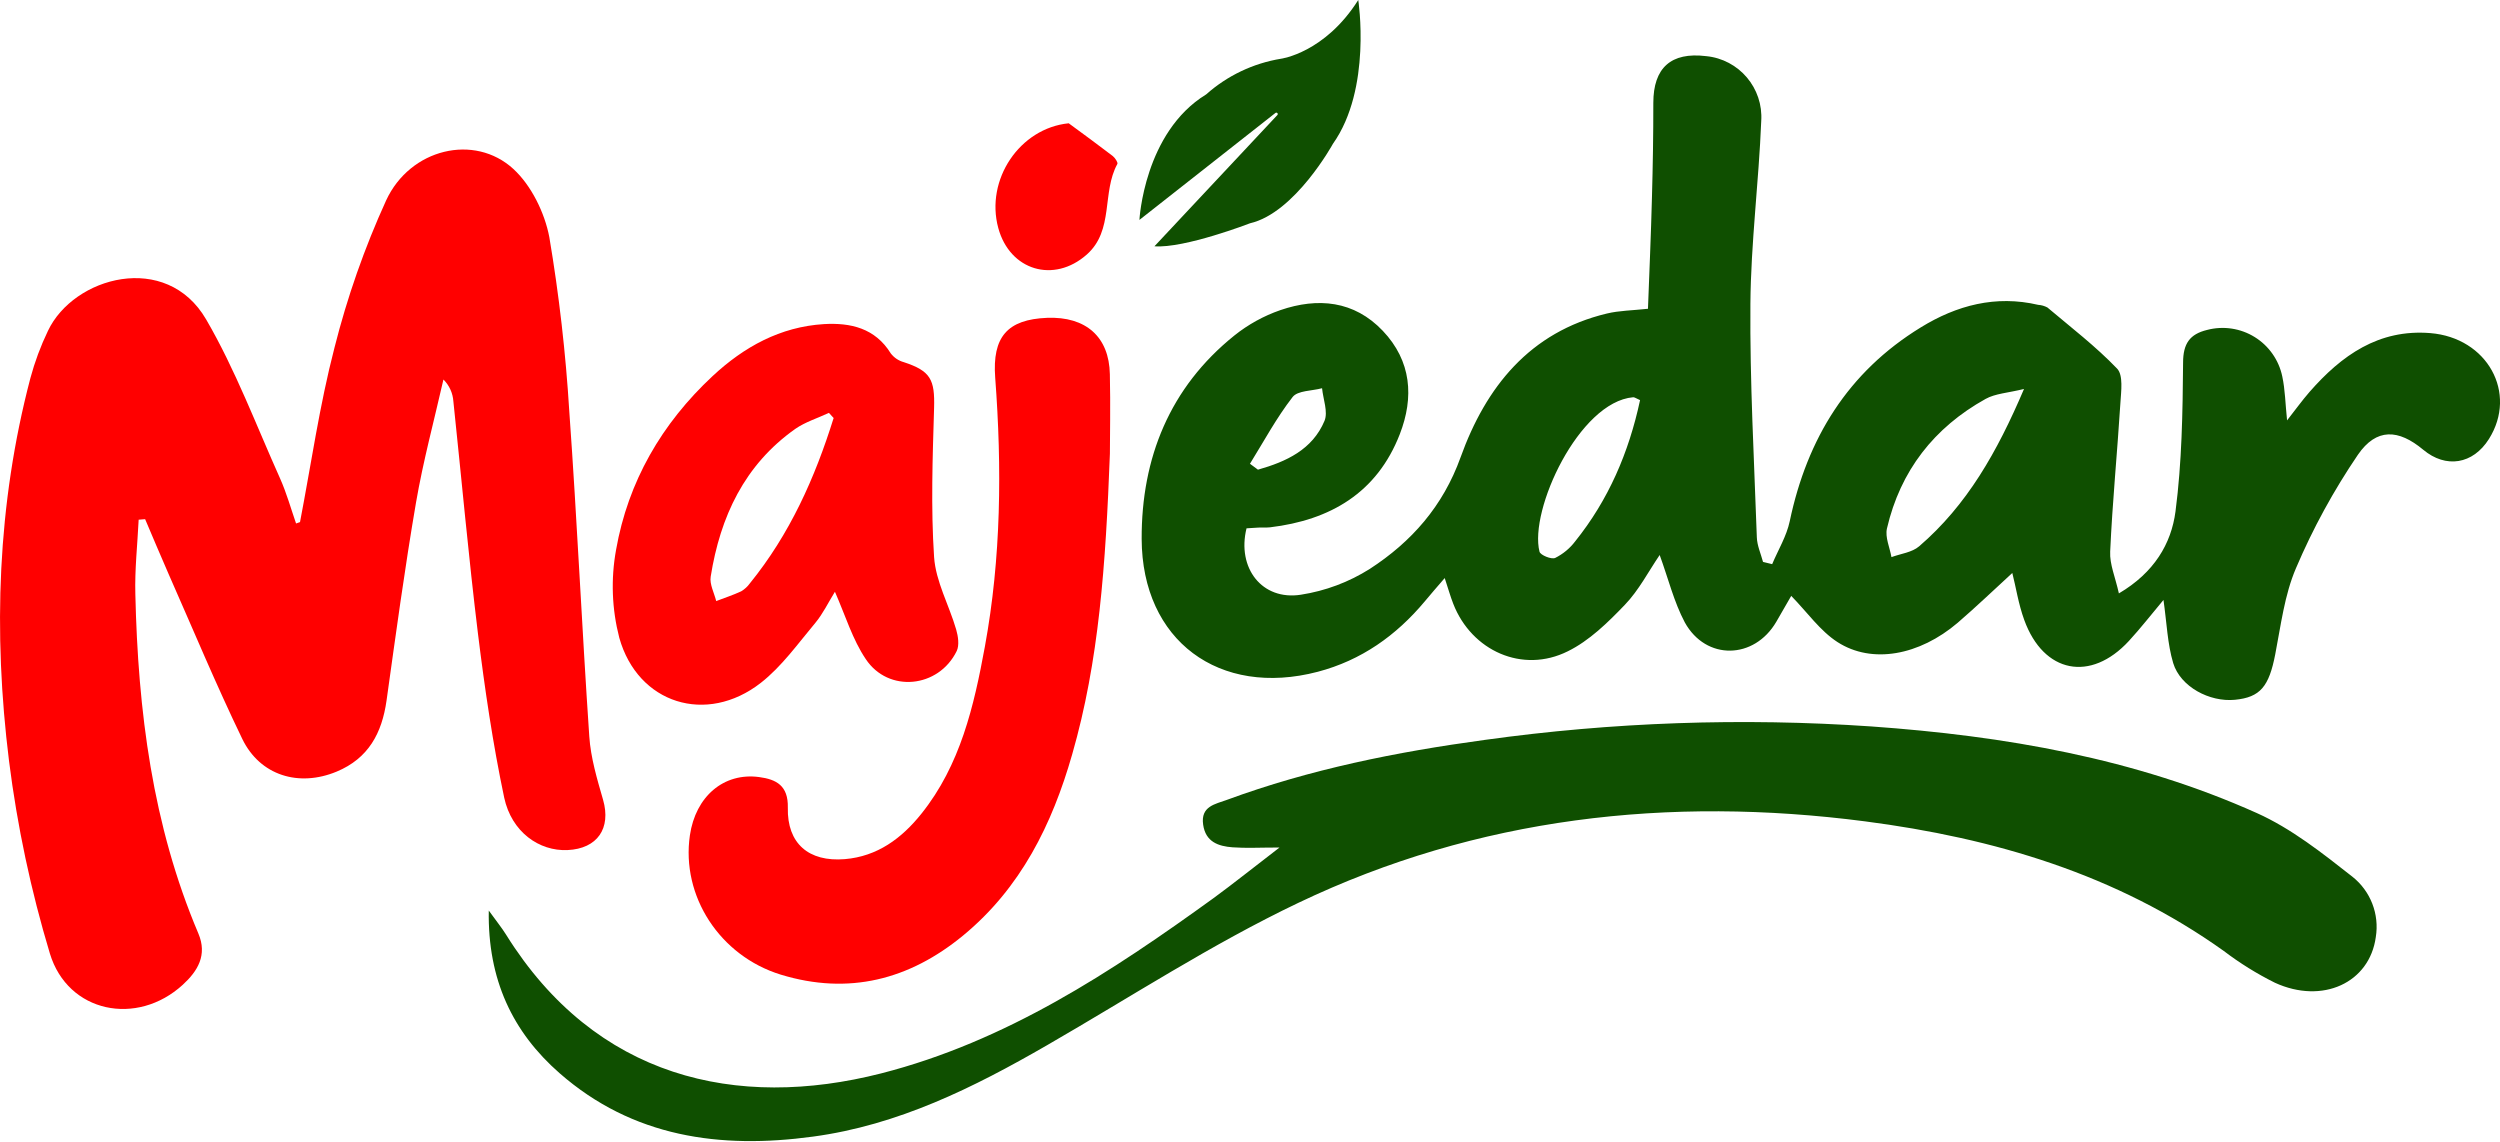
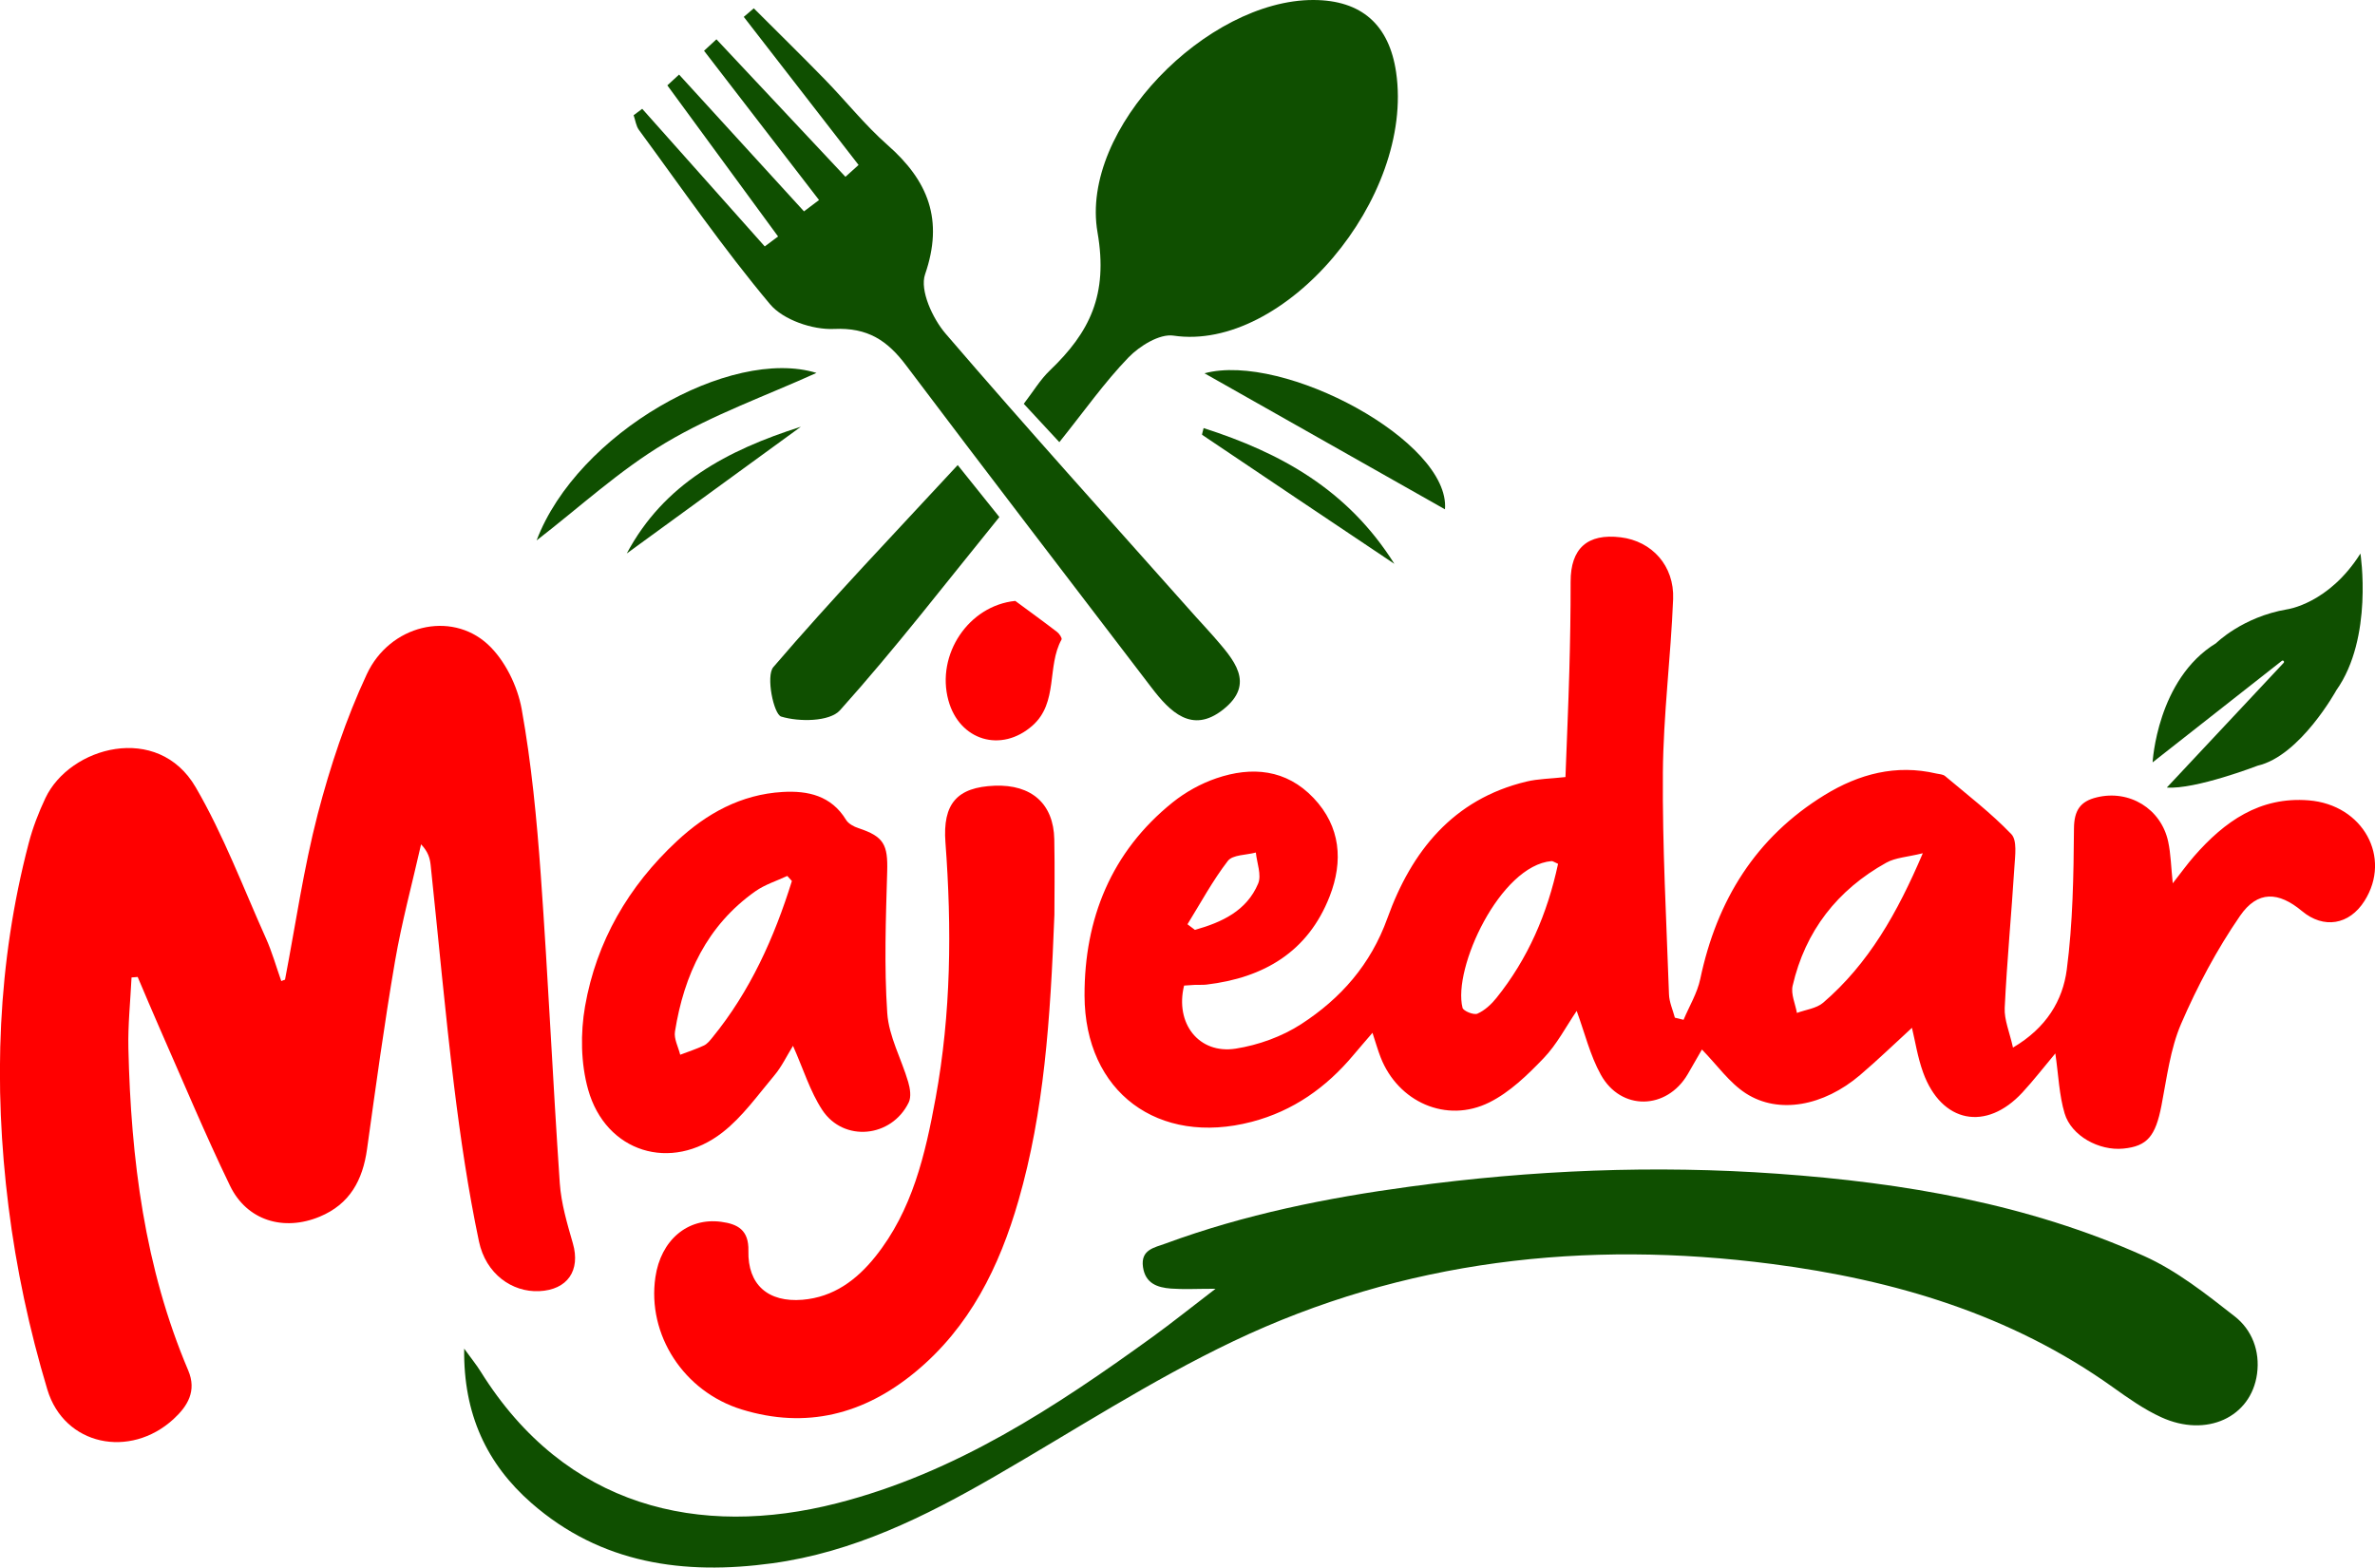
- <svg xmlns="http://www.w3.org/2000/svg" id="Layer_1" data-name="Layer 1" viewBox="0 0 625.8 285.63">
-   <path d="M320.29,212.15c-5,0-8.4.2-11.75-.05-3.57-.27-6.76-1.35-7.37-5.68-.66-4.63,3.05-5.12,5.93-6.19,20.85-7.68,42.45-12,64.44-15a469.78,469.78,0,0,1,96.86-3.39c33.28,2.37,65.92,7.95,96.54,21.69,8.63,3.87,16.37,10,23.89,15.91a16,16,0,0,1,5.88,15.13C593.15,246,581.39,251.47,569.46,246a79.52,79.52,0,0,1-12.78-7.94c-26.93-19.23-57.6-28.27-89.84-32.46C417.73,199.23,369.89,204.56,325,226c-21.71,10.35-42,23.59-62.92,35.65-18.38,10.61-37.25,20-58.6,22.87-23.22,3.16-45.1.16-63.42-15.89-11.76-10.3-18-23.44-17.71-40.7,1.93,2.68,3.26,4.31,4.36,6.08,22.37,35.85,57.65,43.92,93.87,34.68,31.25-8,57.56-25.33,83.22-43.89C308.92,221.05,313.9,217.05,320.29,212.15Z" fill="#0f4f00" />
-   <path d="M415.45,138.93c-2.81,4.12-5.21,8.82-8.72,12.47-4.24,4.42-8.91,9-14.3,11.64-11.3,5.63-24.06-.11-28.65-11.9-.71-1.82-1.24-3.71-2.14-6.44-2,2.31-3.51,4.06-5,5.85-7.16,8.56-15.9,14.75-26.78,17.61-24.61,6.45-44-7.77-44.08-33.27-.06-20.2,7-37.88,23.2-50.9a38.67,38.67,0,0,1,11.52-6.36c9.38-3.21,18.45-2.39,25.64,5.18s7.85,16.64,4.25,25.89C344.69,123.37,333,130.2,317.91,132c-1,.11-2,0-3,.07s-2,.12-2.88.18c-2.45,9.94,3.89,18.14,13.6,16.62a45.24,45.24,0,0,0,17.27-6.47c10.4-6.75,18.3-15.65,22.71-27.92,6.32-17.57,17.26-31.35,36.63-36,3.08-.74,6.33-.76,10.28-1.19.35-9.24.76-18.6,1-28,.22-7.85.35-15.69.34-23.53,0-8.77,4.41-12.78,13.2-11.71a15.3,15.3,0,0,1,13.81,16.28c-.61,15.26-2.59,30.49-2.71,45.75-.15,19.47.93,38.95,1.61,58.42.07,2.07,1,4.11,1.55,6.16l2.29.56c1.5-3.58,3.61-7,4.4-10.76,4.35-20.68,14.56-37.32,32.79-48.5,9-5.54,18.77-8.14,29.41-5.65a5.68,5.68,0,0,1,2.3.66c5.92,5,12.11,9.74,17.45,15.31,1.57,1.64,1,5.67.82,8.57-.78,12.42-2,24.81-2.56,37.23-.16,3.14,1.27,6.35,2.18,10.46,8.82-5.19,13.11-12.43,14.17-20.51,1.6-12.3,1.8-24.82,1.9-37.24,0-4.81,1.7-7.15,6-8.2a15.26,15.26,0,0,1,18.83,11.64c.71,3.31.76,6.76,1.2,11,2.12-2.69,3.77-5,5.63-7.13,8-9.14,17.3-15.76,30.2-14.72,14.31,1.15,21.94,15,14.7,26.51-4,6.34-10.76,7.44-16.46,2.68-6.19-5.16-11.7-5.48-16.35,1.28a166.72,166.72,0,0,0-15.48,28.35c-2.89,6.72-3.79,14.34-5.21,21.63-1.56,8-3.72,10.72-10.08,11.34S545.81,171.91,544,166c-1.45-4.84-1.61-10.06-2.44-15.82-3.07,3.66-5.73,7.09-8.66,10.27-9.57,10.38-21.34,8.08-26.18-5.23-1.47-4-2.12-8.39-3-11.79-4.49,4.11-9,8.44-13.68,12.47-9.58,8.16-21.41,10.4-30.07,4.83-4.36-2.81-7.55-7.43-11.59-11.57-1.06,1.84-2.38,4.18-3.74,6.49-5.52,9.45-17.59,9.75-22.9.15C419,150.63,417.57,144.71,415.45,138.93Zm91.2-41.56c-4.09,1-7.2,1.14-9.62,2.49-12.9,7.17-21.34,18-24.69,32.43-.5,2.19.71,4.77,1.13,7.17,2.34-.87,5.15-1.17,6.92-2.7C492.37,126.47,499.92,113.16,506.65,97.37Zm-96.11,2.79c-1-.44-1.39-.75-1.73-.72-13.54,1.18-26.08,28.27-23.44,38.66.22.86,3,2,3.93,1.56a14.27,14.27,0,0,0,5-4.15C402.61,125.16,407.72,113.33,410.54,100.16Zm-97.65,15.93,2,1.48c7.06-2,13.63-5,16.66-12.22.93-2.25-.35-5.42-.61-8.17-2.53.69-6.11.56-7.38,2.21C319.52,104.6,316.37,110.47,312.89,116.09Z" fill="#0f4f00" />
-   <path d="M75.1,130.69c2.8-14.56,4.9-29.31,8.62-43.63A216.45,216.45,0,0,1,96.65,50.18c6-13,22.13-16.83,31.86-7.88,4.51,4.14,7.85,11,9,17.08a415,415,0,0,1,5,43.68c1.94,27.07,3.16,54.2,5,81.28.36,5.34,1.95,10.66,3.45,15.86,2.05,7.12-1.4,12.25-8.89,12.59-7.1.32-14-4.51-15.86-13.12-2.85-13.54-4.87-27.28-6.56-41-2.37-19.36-4.11-38.79-6.16-58.19A8.51,8.51,0,0,0,111,95c-2.33,10.27-5.09,20.47-6.87,30.84-2.82,16.45-5.06,33-7.37,49.52-1.15,8.16-4.53,14.48-12.49,17.79-9.45,3.93-19.16,1-23.61-8.16-6.56-13.57-12.36-27.5-18.45-41.29-2-4.56-3.93-9.16-5.88-13.74l-1.62.13c-.3,6.22-1,12.46-.83,18.67.67,29.14,4.25,57.77,15.77,84.9,2.3,5.4-.15,9.42-3.9,12.85C34.28,257,17,253.53,12.49,238.7A295,295,0,0,1,2.26,190.49c-4-32.14-2.95-64.25,5.34-95.81A68,68,0,0,1,12,82.83c6.41-13.58,29.64-20,39.6-2.87,7.33,12.59,12.51,26.45,18.51,39.81,1.62,3.63,2.7,7.5,4,11.27Z" fill="red" />
-   <path d="M277.83,113.57c-1.06,27.82-2.72,51.9-9.45,75.29-5,17.49-12.87,33.43-27.27,45.3-13.49,11.11-28.69,15-45.67,9.81-15.3-4.72-24.95-19.7-22.75-34.85,1.42-9.76,8.48-15.78,17.31-14.61,4.36.58,7.33,2.15,7.21,7.65-.21,9,5.24,13.64,14.25,12.9,8.18-.68,14.25-5.21,19.17-11.35,9.78-12.2,13.18-27,15.9-41.82,4.09-22.29,4.29-44.79,2.59-67.33-.77-10.26,3.06-14.6,13-15,9.7-.37,15.52,4.75,15.7,14.12C278,101.55,277.83,109.39,277.83,113.57Z" fill="red" />
-   <path d="M209,148.13c-1.68,2.72-3,5.48-4.86,7.73-4.37,5.21-8.42,10.95-13.69,15.07-13.58,10.6-30.78,5.26-35.43-11.28a51.28,51.28,0,0,1-.81-22c3-17.09,11.43-31.64,24.18-43.52,7.85-7.31,16.94-12.33,27.86-13,6.66-.39,12.82,1,16.73,7.34a6.18,6.18,0,0,0,3.27,2.19c6.7,2.2,7.78,4.35,7.57,11.46-.37,12.44-.82,24.93,0,37.32.42,6.14,3.74,12,5.53,18.14.49,1.69.83,3.94.13,5.39-4.52,9.27-17.11,10.55-22.77,2C213.43,160.12,211.67,154.22,209,148.13Zm-.29-43.45c-.41-.44-.81-.89-1.21-1.33-2.82,1.32-5.91,2.27-8.41,4-12.74,9-18.81,22-21.19,37-.31,1.91.88,4.07,1.38,6.11,2.09-.8,4.23-1.5,6.25-2.44a7.19,7.19,0,0,0,2.18-2C197.69,133.73,204,119.62,208.66,104.68Z" fill="red" />
-   <path d="M267.52,30.86c3.68,2.71,7.38,5.4,11,8.18.59.45,1.37,1.64,1.18,2-3.93,7.11-.8,16.61-7.66,22.68-8.23,7.28-19.26,4-22.15-6.64C246.6,45,255.22,32.1,267.52,30.86Z" fill="red" />
-   <path d="M285.22,55.05s1.15-21.91,16.71-31.42a37.25,37.25,0,0,1,18.74-8.93S331.62,13.26,340,0c0,0,3.45,22.19-6.34,36,0,0-9.5,17.3-20.75,19.89,0,0-16.43,6.34-23.93,5.76l30.78-32.86a.36.36,0,0,0-.48-.53Z" fill="#0f4f00" />
+ <svg xmlns="http://www.w3.org/2000/svg" version="1.1" id="Layer_1" x="0px" y="0px" viewBox="0 0 625.8 413.15" style="enable-background:new 0 0 625.8 413.15;" xml:space="preserve">
+   <style type="text/css">
+ 	.st0{fill:#0F4F00;}
+ 	.st1{fill:#FF0000;}
+ </style>
+   <g>
+     <path class="st0" d="M279.13,116.54c-3.81-4.11-6.44-6.95-9.37-10.11c2.49-3.24,4.34-6.37,6.86-8.78   c10.48-10.03,15.43-19.92,12.57-36.41C284.43,33.89,318.17-0.07,346.08,0c12.71,0.03,19.96,6.56,21.79,19.05   c4.86,33.27-29.55,73.75-58.67,69.41c-3.66-0.54-8.92,2.72-11.86,5.76C291.04,100.74,285.77,108.26,279.13,116.54z" />
+     <path class="st0" d="M169.22,28.68c10.76,12.09,21.53,24.18,32.29,36.27c1.17-0.87,2.34-1.75,3.51-2.62   c-9.73-13.28-19.45-26.56-29.18-39.83c1.03-0.95,2.06-1.89,3.09-2.84c10.97,12.02,21.95,24.03,32.92,36.05c1.32-1,2.64-2,3.96-2.99   c-10.1-13.11-20.2-26.22-30.3-39.34c1.09-1.01,2.18-2.01,3.27-3.02c11.33,12.08,22.66,24.16,33.99,36.24   c1.15-1.04,2.3-2.08,3.46-3.12c-10.08-13.01-20.17-26.02-30.25-39.03c0.88-0.75,1.76-1.51,2.64-2.26   c6.23,6.23,12.53,12.4,18.68,18.71c5.58,5.72,10.59,12.06,16.56,17.32c10.72,9.42,14.85,19.71,9.89,34.09   c-1.44,4.18,1.97,11.62,5.41,15.63c21.6,25.16,43.84,49.77,65.87,74.56c1.59,1.79,3.26,3.52,4.82,5.33   c5.08,5.9,11.19,12.3,2.4,19.22c-8.18,6.44-13.96,0.57-18.88-5.88c-21.57-28.27-43.22-56.46-64.61-84.86   c-4.93-6.55-10.09-10.02-19.01-9.61c-5.62,0.26-13.37-2.38-16.84-6.51c-12.3-14.66-23.2-30.5-34.55-45.94   c-0.78-1.06-0.94-2.58-1.4-3.88C167.73,29.81,168.48,29.25,169.22,28.68z" />
+     <path class="st0" d="M252.35,122.58c4.23,5.28,7.2,8.98,10.98,13.7c-14.03,17.28-27.4,34.65-41.99,50.92   c-2.72,3.04-10.78,3.11-15.5,1.67c-1.99-0.61-4.07-10.71-2.07-13.04C219.25,157.77,235.72,140.56,252.35,122.58z" />
+     <path class="st0" d="M141.39,142.44c10.74-28.34,51.12-51.11,73.75-44.15c-13.3,6.03-27.31,10.99-39.83,18.46   C163.2,123.97,152.63,133.77,141.39,142.44z" />
+     <path class="st0" d="M380.74,134.24c-22.06-12.48-43.98-24.88-63.36-35.85C338.26,92.75,382.21,116.4,380.74,134.24z" />
+     <path class="st0" d="M317.15,112.83c20.32,6.53,37.95,16.21,50.26,35.78c-17.72-11.87-34.19-22.9-50.62-33.98   C316.63,114.54,316.95,113.74,317.15,112.83z" />
+     <path class="st0" d="M211.03,112.47c-15.99,11.65-30.94,22.53-45.88,33.41C174.96,127.48,191.58,118.67,211.03,112.47z" />
+     <g>
+       <path class="st0" d="M320.29,339.68c-5,0-8.39,0.2-11.75-0.05c-3.57-0.27-6.75-1.35-7.37-5.68c-0.66-4.63,3.06-5.12,5.94-6.19    c20.85-7.69,42.45-12.03,64.44-15.01c32.2-4.37,64.45-5.7,96.86-3.39c33.28,2.37,65.92,7.95,96.54,21.69    c8.62,3.87,16.36,10.02,23.89,15.91c4.51,3.53,6.7,9.08,5.88,15.14c-1.56,11.44-13.32,16.91-25.25,11.44    c-4.53-2.07-8.7-5.03-12.78-7.94c-26.92-19.22-57.6-28.27-89.84-32.46c-49.11-6.38-96.94-1.05-141.89,20.38    c-21.7,10.35-42.03,23.59-62.91,35.65c-18.38,10.62-37.26,19.97-58.61,22.87c-23.22,3.16-45.1,0.16-63.42-15.89    c-11.76-10.3-17.95-23.44-17.71-40.69c1.93,2.67,3.26,4.3,4.36,6.07c22.36,35.85,57.65,43.93,93.87,34.68    c31.25-7.98,57.56-25.33,83.22-43.89C308.92,348.57,313.9,344.57,320.29,339.68z" />
+       <g>
+         <g>
+           <path class="st1" d="M415.45,266.45c-2.81,4.12-5.21,8.82-8.72,12.47c-4.24,4.42-8.91,8.96-14.3,11.64      c-11.3,5.63-24.06-0.11-28.65-11.9c-0.71-1.82-1.24-3.71-2.14-6.44c-1.97,2.3-3.51,4.06-5.01,5.85      c-7.16,8.56-15.9,14.75-26.78,17.6c-24.61,6.45-44.01-7.77-44.08-33.27c-0.05-20.2,7.01-37.88,23.2-50.9      c3.38-2.72,7.42-4.96,11.51-6.36c9.38-3.21,18.45-2.39,25.64,5.19c7.14,7.52,7.85,16.64,4.25,25.89      c-5.7,14.67-17.37,21.5-32.47,23.29c-0.99,0.12-2.01,0.03-3.02,0.07c-0.98,0.04-1.96,0.13-2.88,0.19      c-2.45,9.93,3.88,18.14,13.6,16.62c5.98-0.94,12.21-3.18,17.27-6.47c10.4-6.75,18.3-15.66,22.71-27.93      c6.32-17.57,17.26-31.35,36.63-35.99c3.08-0.74,6.32-0.75,10.28-1.19c0.34-9.24,0.76-18.6,1.02-27.96      c0.22-7.84,0.35-15.69,0.34-23.53c-0.01-8.76,4.41-12.78,13.2-11.7c8.18,1,14.16,7.45,13.81,16.28      c-0.61,15.26-2.58,30.49-2.7,45.75c-0.15,19.47,0.93,38.95,1.61,58.42c0.07,2.07,1.01,4.11,1.55,6.16      c0.76,0.19,1.53,0.37,2.29,0.56c1.5-3.58,3.61-7.03,4.4-10.76c4.35-20.68,14.57-37.32,32.79-48.5      c9.02-5.53,18.77-8.14,29.41-5.65c0.78,0.18,1.74,0.19,2.3,0.66c5.93,4.99,12.12,9.75,17.46,15.31c1.57,1.63,1,5.67,0.82,8.57      c-0.78,12.42-1.96,24.81-2.56,37.23c-0.15,3.14,1.27,6.35,2.18,10.46c8.82-5.19,13.11-12.44,14.17-20.52      c1.61-12.29,1.8-24.81,1.9-37.24c0.04-4.81,1.71-7.15,5.99-8.19c8.59-2.1,16.95,2.97,18.83,11.64      c0.71,3.31,0.76,6.76,1.21,11.01c2.11-2.69,3.77-5,5.62-7.13c7.99-9.15,17.3-15.77,30.21-14.73      c14.31,1.15,21.94,15.05,14.69,26.51c-4.01,6.34-10.76,7.44-16.46,2.68c-6.18-5.16-11.7-5.48-16.35,1.28      c-6.08,8.84-11.22,18.5-15.48,28.36c-2.9,6.71-3.79,14.34-5.21,21.63c-1.56,8.03-3.72,10.72-10.08,11.33      c-6.32,0.61-13.64-3.31-15.43-9.27c-1.45-4.84-1.61-10.06-2.45-15.82c-3.07,3.66-5.72,7.1-8.65,10.27      c-9.57,10.38-21.34,8.08-26.18-5.23c-1.47-4.05-2.12-8.39-2.95-11.79c-4.49,4.11-8.96,8.44-13.68,12.46      c-9.58,8.16-21.41,10.4-30.07,4.83c-4.36-2.81-7.55-7.43-11.59-11.57c-1.06,1.85-2.38,4.18-3.74,6.5      c-5.52,9.44-17.59,9.75-22.9,0.14C418.97,278.15,417.57,272.23,415.45,266.45z M506.65,224.89c-4.09,1.01-7.2,1.14-9.62,2.49      c-12.9,7.17-21.34,18-24.68,32.43c-0.51,2.19,0.71,4.77,1.13,7.17c2.33-0.87,5.15-1.18,6.92-2.7      C492.37,253.99,499.92,240.68,506.65,224.89z M410.54,227.68c-1.02-0.44-1.39-0.75-1.73-0.72      c-13.54,1.18-26.08,28.27-23.44,38.66c0.22,0.86,2.98,1.98,3.93,1.55c1.92-0.85,3.67-2.47,5.01-4.15      C402.61,252.68,407.72,240.85,410.54,227.68z M312.89,243.61c0.66,0.49,1.31,0.99,1.97,1.48c7.06-1.99,13.63-4.99,16.66-12.22      c0.94-2.25-0.34-5.42-0.61-8.17c-2.52,0.69-6.11,0.56-7.38,2.21C319.52,232.12,316.37,237.99,312.89,243.61z" />
+           <path class="st1" d="M75.1,258.21c2.8-14.56,4.9-29.31,8.62-43.64C87,202,91.16,189.46,96.65,177.7      c6.04-12.96,22.13-16.83,31.87-7.88c4.5,4.14,7.84,10.97,8.94,17.08c2.59,14.4,3.98,29.07,5.03,43.68      c1.94,27.07,3.16,54.19,5.01,81.27c0.37,5.35,1.95,10.67,3.45,15.87c2.05,7.12-1.39,12.25-8.89,12.59      c-7.1,0.32-14.05-4.51-15.86-13.12c-2.85-13.54-4.87-27.29-6.56-41.03c-2.38-19.36-4.11-38.79-6.17-58.19      c-0.19-1.76-0.66-3.48-2.52-5.43c-2.32,10.28-5.09,20.47-6.87,30.84c-2.82,16.45-5.06,32.99-7.37,49.52      c-1.14,8.15-4.53,14.48-12.48,17.78c-9.46,3.93-19.17,1.06-23.62-8.15c-6.56-13.57-12.36-27.5-18.45-41.3      c-2.01-4.56-3.92-9.15-5.88-13.73c-0.54,0.04-1.08,0.08-1.62,0.13c-0.3,6.23-0.97,12.46-0.83,18.68      c0.67,29.14,4.25,57.77,15.77,84.9c2.29,5.4-0.15,9.41-3.91,12.85c-11.43,10.46-28.76,6.99-33.22-7.83      c-4.72-15.69-8.2-31.95-10.23-48.21c-4.01-32.14-2.95-64.25,5.33-95.81c1.06-4.06,2.6-8.05,4.39-11.85      c6.42-13.58,29.64-19.99,39.6-2.87c7.33,12.6,12.52,26.45,18.51,39.81c1.63,3.63,2.71,7.5,4.04,11.27      C74.46,258.44,74.78,258.33,75.1,258.21z" />
+           <path class="st1" d="M277.83,241.09c-1.07,27.82-2.73,51.9-9.45,75.29c-5.03,17.49-12.87,33.44-27.27,45.3      c-13.49,11.11-28.69,15.05-45.68,9.81c-15.29-4.71-24.95-19.7-22.74-34.85c1.42-9.76,8.48-15.78,17.31-14.61      c4.36,0.58,7.33,2.14,7.2,7.65c-0.21,8.98,5.24,13.64,14.25,12.9c8.18-0.68,14.26-5.21,19.18-11.35      c9.78-12.2,13.18-26.96,15.9-41.82c4.09-22.29,4.28-44.79,2.59-67.34c-0.77-10.25,3.06-14.59,12.97-14.98      c9.71-0.37,15.52,4.75,15.71,14.12C277.96,229.07,277.83,236.91,277.83,241.09z" />
+           <path class="st1" d="M208.95,275.65c-1.68,2.72-2.97,5.48-4.87,7.74c-4.37,5.2-8.41,10.95-13.69,15.07      c-13.58,10.6-30.78,5.26-35.42-11.28c-1.94-6.89-2.05-14.86-0.81-21.96c2.99-17.09,11.43-31.64,24.18-43.51      c7.85-7.32,16.94-12.33,27.86-12.97c6.66-0.39,12.83,0.95,16.73,7.35c0.63,1.03,2.06,1.79,3.27,2.19      c6.7,2.2,7.78,4.35,7.57,11.46c-0.36,12.44-0.82,24.93,0.02,37.31c0.42,6.14,3.74,12.06,5.52,18.14      c0.5,1.69,0.84,3.94,0.13,5.39c-4.52,9.28-17.11,10.55-22.77,1.99C213.43,287.64,211.67,281.74,208.95,275.65z M208.66,232.21      c-0.4-0.45-0.81-0.89-1.21-1.34c-2.82,1.32-5.9,2.27-8.41,4.04c-12.74,9.01-18.81,22.02-21.19,36.98      c-0.31,1.92,0.88,4.07,1.38,6.11c2.09-0.8,4.23-1.49,6.25-2.44c0.86-0.4,1.55-1.27,2.18-2.04      C197.69,261.25,204,247.14,208.66,232.21z" />
+         </g>
+       </g>
+       <path class="st1" d="M267.52,158.38c3.68,2.72,7.39,5.4,11.02,8.19c0.59,0.45,1.37,1.63,1.17,1.99    c-3.92,7.11-0.8,16.61-7.65,22.68c-8.23,7.28-19.26,3.96-22.16-6.64C246.6,172.52,255.22,159.62,267.52,158.38z" />
+       <path class="st0" d="M567.2,200.94c0,0,1.15-21.9,16.72-31.41c0,0,6.92-6.92,18.73-8.93c0,0,10.95-1.44,19.31-14.7    c0,0,3.46,22.19-6.34,36.02c0,0-9.49,17.29-20.74,19.89c0,0-16.44,6.34-23.93,5.76l30.78-32.86c0.3-0.32-0.14-0.8-0.48-0.53    L567.2,200.94z" />
+     </g>
+   </g>
</svg>
